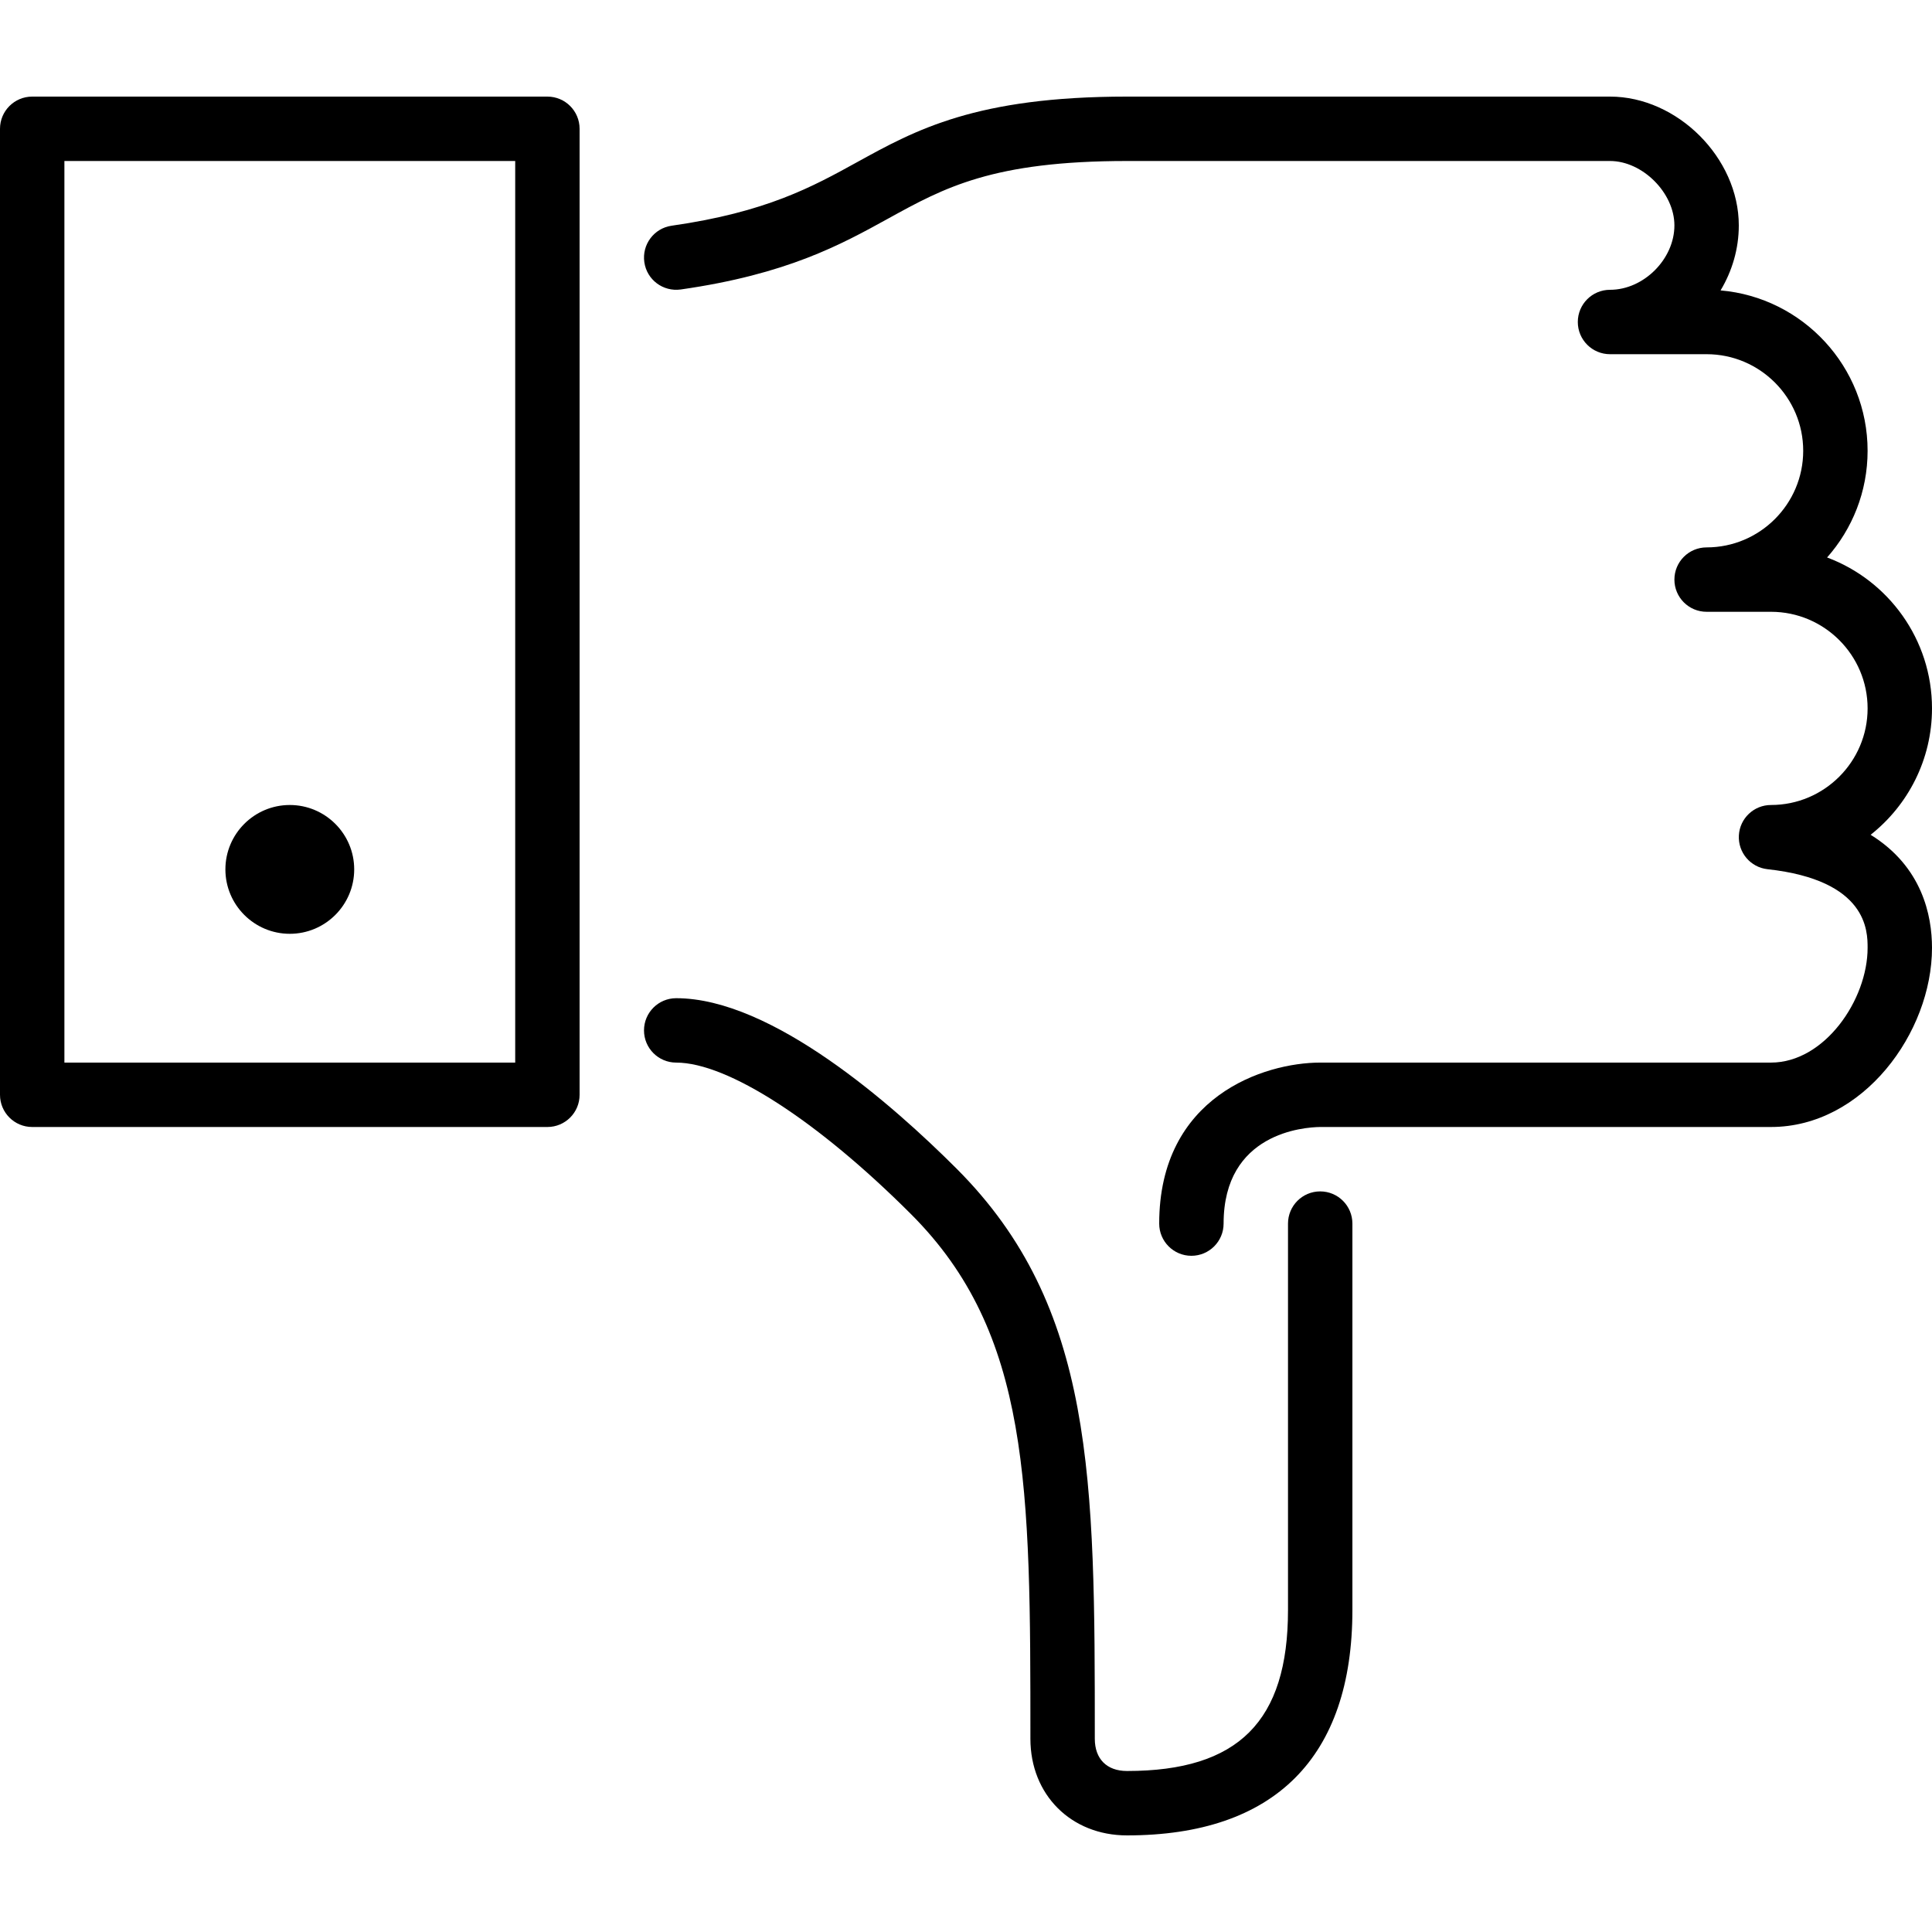
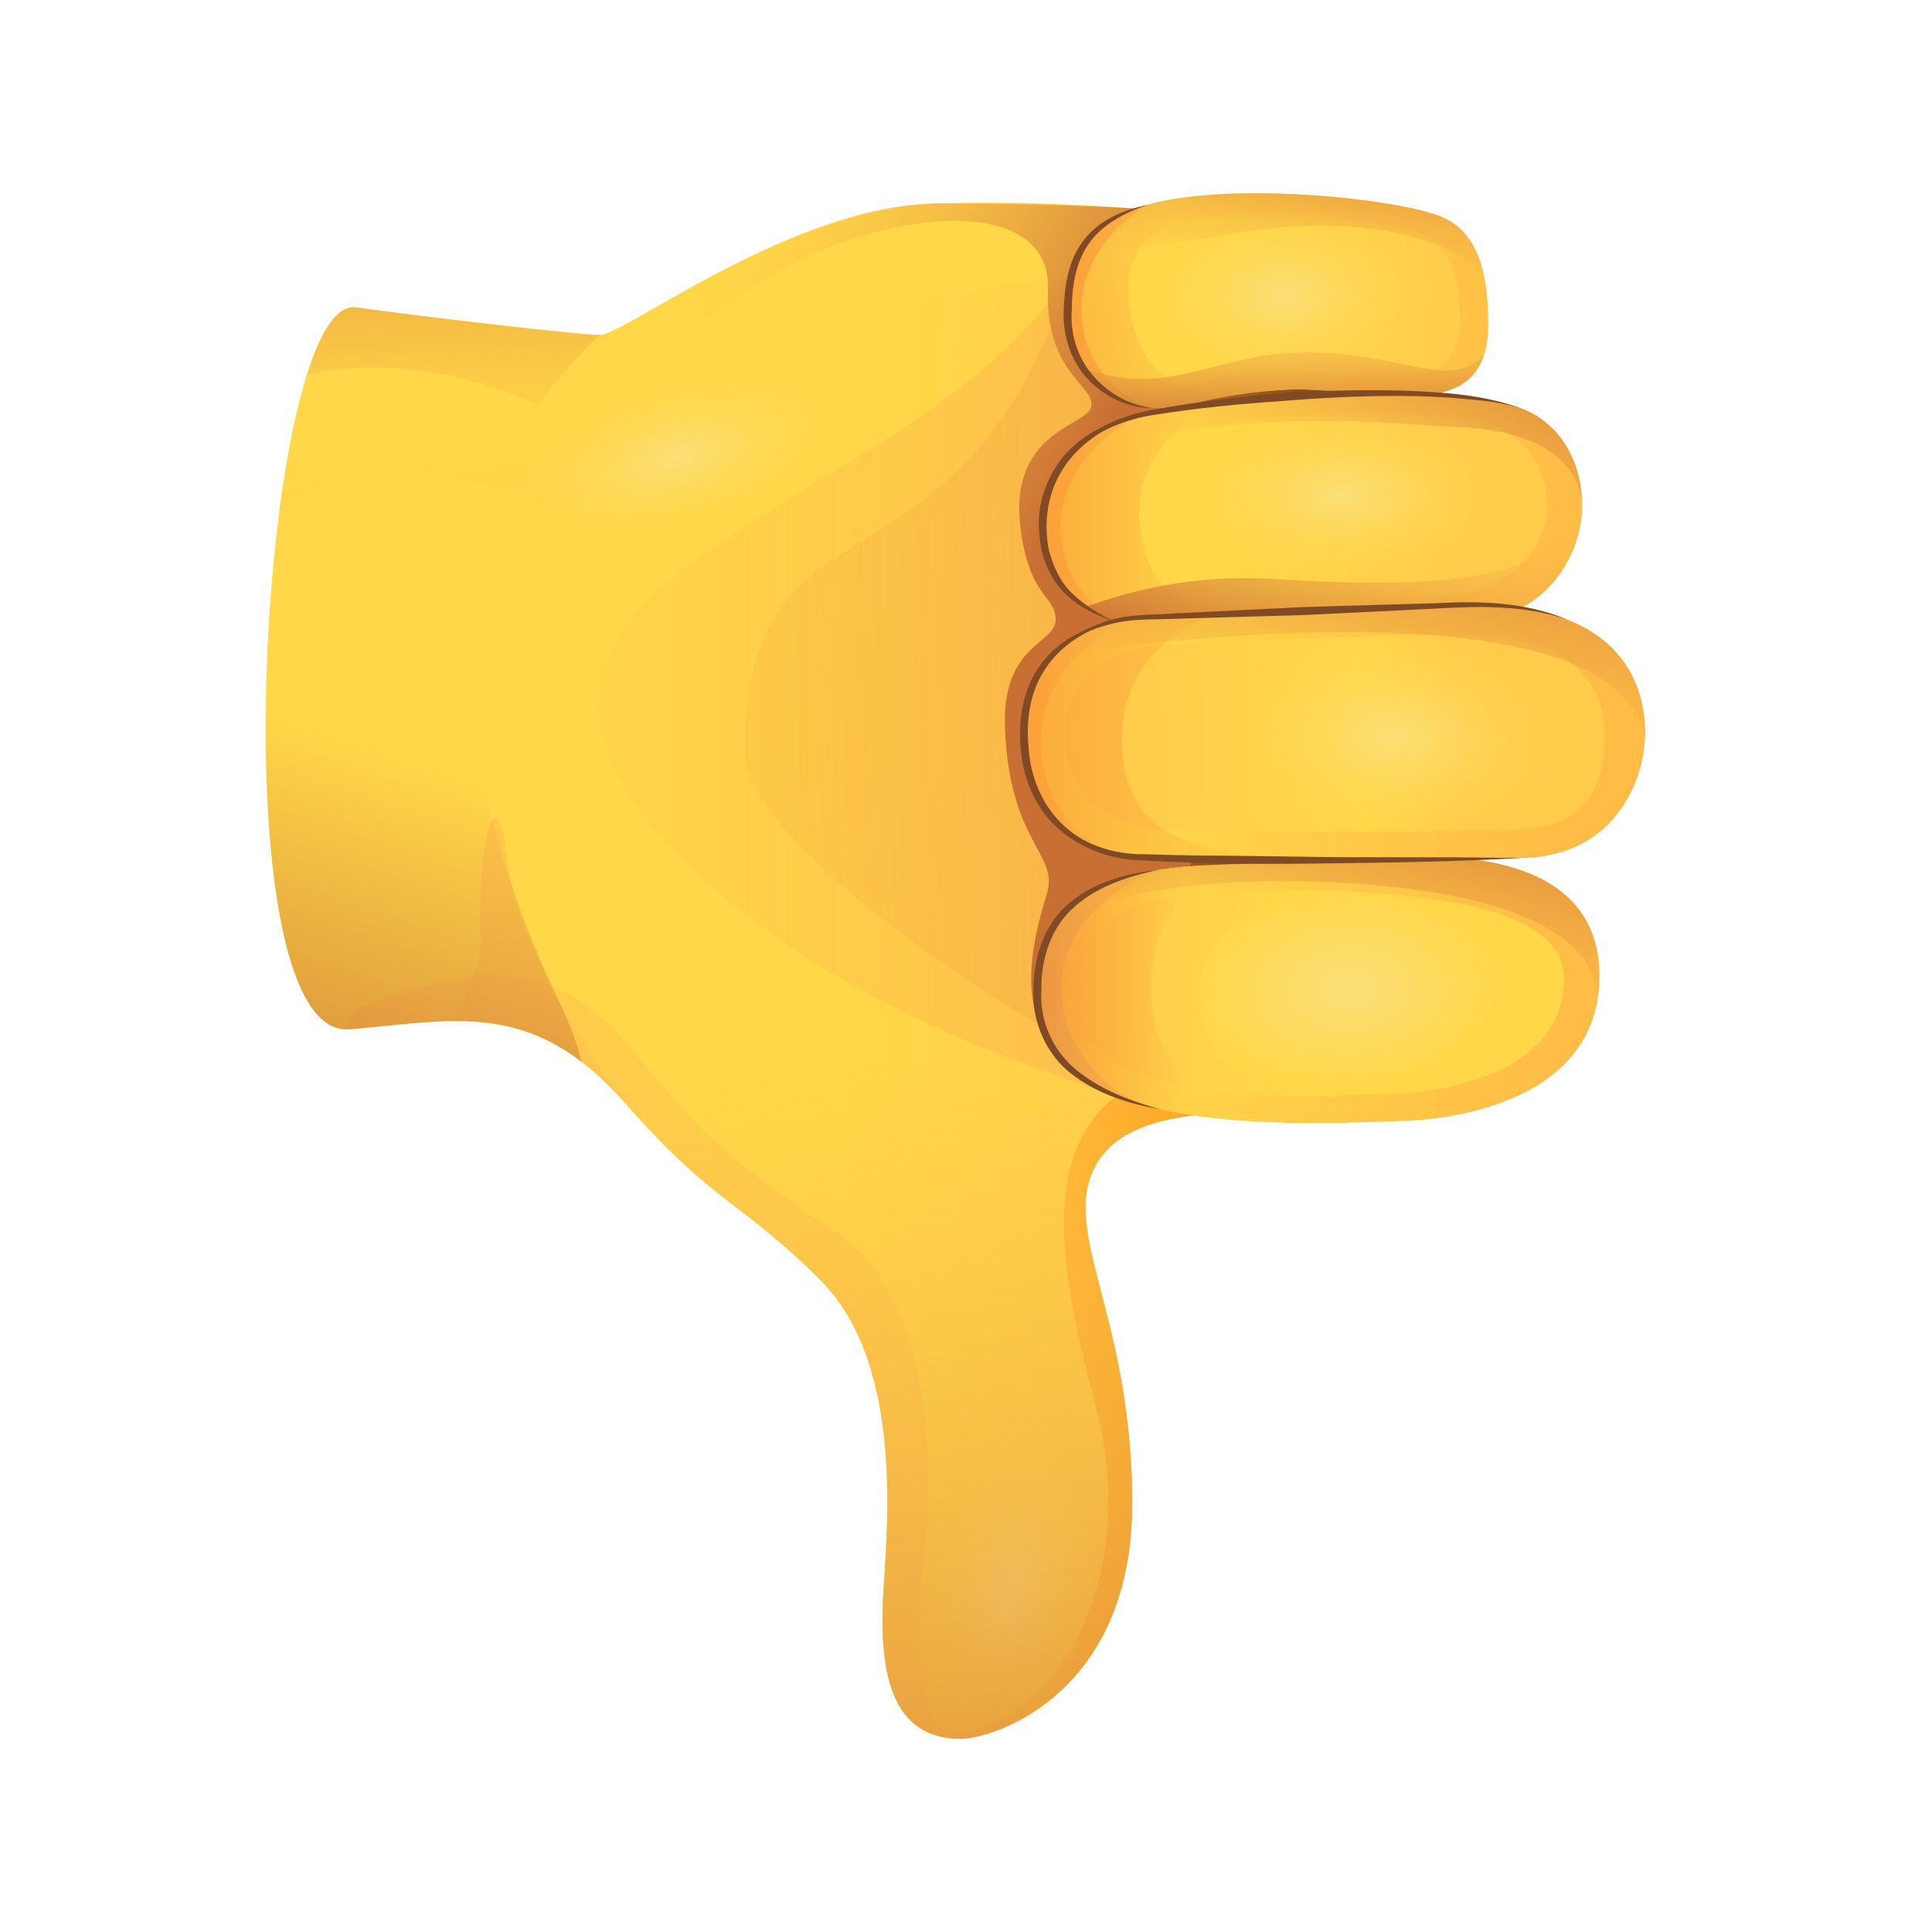
- <svg xmlns="http://www.w3.org/2000/svg" fill="#000000" height="800px" width="800px" version="1.1" id="Layer_1" viewBox="0 0 512 512" xml:space="preserve">
-   <g>
-     <g>
-       <g>
-         <path d="M76.8,247.467c9.412,0,17.067-7.654,17.067-17.067c0-9.412-7.654-17.067-17.067-17.067     c-9.412,0-17.067,7.654-17.067,17.067C59.733,239.812,67.388,247.467,76.8,247.467z" />
-         <path d="M495.736,221.227C505.634,213.41,512,201.301,512,187.733c0-18.295-11.58-33.946-27.802-39.996     c6.673-7.535,10.735-17.434,10.735-28.271c0-22.281-17.169-40.627-38.963-42.505c3.055-5.094,4.83-10.999,4.83-17.229     c0-17.86-16.265-34.133-34.133-34.133h-128c-40.021,0-56.03,8.832-71.526,17.374c-11.827,6.519-24.047,13.261-49.152,16.845     c-4.668,0.666-7.902,4.992-7.236,9.66c0.666,4.659,4.949,7.885,9.66,7.236c28.177-4.028,42.411-11.87,54.963-18.79     c14.848-8.183,27.665-15.258,63.292-15.258h128c8.619,0,17.067,8.456,17.067,17.067c0,8.934-8.132,17.067-17.067,17.067     c-4.719,0-8.533,3.823-8.533,8.533s3.814,8.533,8.533,8.533h25.6c14.114,0,25.6,11.486,25.6,25.6s-11.486,25.6-25.6,25.6     c-4.719,0-8.533,3.823-8.533,8.533c0,4.71,3.814,8.533,8.533,8.533h17.067c14.114,0,25.6,11.486,25.6,25.6     s-11.486,25.6-25.6,25.6c-4.531,0-8.277,3.541-8.516,8.064c-0.247,4.531,3.081,8.457,7.586,8.951     c26.53,2.91,26.53,16.418,26.53,20.847c0,13.773-11.418,30.404-25.6,30.404H349.867c-14.763,0-42.667,8.917-42.667,42.667     c0,4.71,3.814,8.533,8.533,8.533s8.533-3.823,8.533-8.533c0-24.09,21.367-25.549,25.6-25.6h119.467     c24.414,0,42.667-25.054,42.667-47.471C512,242.603,509.397,229.683,495.736,221.227z" />
-         <path d="M349.867,315.733c-4.719,0-8.533,3.823-8.533,8.533v102.4c0,29.508-13.158,42.667-42.667,42.667     c-5.342,0-8.533-3.192-8.533-8.533c0-68.932,0-114.466-36.634-151.1c-16.87-16.87-48.947-45.167-74.3-45.167     c-4.719,0-8.533,3.823-8.533,8.533s3.814,8.533,8.533,8.533c13.611,0,37.461,15.394,62.234,40.166     c31.633,31.633,31.633,72.055,31.633,139.034c0,14.831,10.769,25.6,25.6,25.6c39.074,0,59.733-20.651,59.733-59.733v-102.4     C358.4,319.556,354.586,315.733,349.867,315.733z" />
-         <path d="M145.067,25.6H8.533C3.814,25.6,0,29.423,0,34.133v256c0,4.71,3.814,8.533,8.533,8.533h136.533     c4.719,0,8.533-3.823,8.533-8.533v-256C153.6,29.423,149.786,25.6,145.067,25.6z M136.533,281.6H17.067V42.667h119.467V281.6z" />
-       </g>
-     </g>
-   </g>
+ <svg xmlns="http://www.w3.org/2000/svg" width="800px" height="800px" viewBox="0 0 80 80" fill="none">
+   <path d="M39.793 72C37.315 72 36.373 70.017 36.565 66.175C36.692 63.642 37.545 56.582 33.971 53.004C30.637 49.669 29.667 49.965 25.869 45.659C22.07 41.354 18.907 42.239 14.476 42.62C8.911 43.097 10.807 12.197 14.729 12.732C17.514 13.113 23.844 13.873 24.856 13.873C25.869 13.873 32.812 8.488 38.906 8.424C48.778 8.321 54.223 10.071 54.223 10.071L57.116 16.636L58.084 36.657L53.463 46.29C53.463 46.29 47.261 45.277 45.489 48.063C43.717 50.849 46.882 54.269 46.882 62.247C46.882 70.226 41.058 72 39.793 72Z" fill="url(#paint0_linear)" />
+   <path d="M54.568 10.13L54.192 11.501C53.08 11.619 51.649 11.113 49.694 11.128C40.359 11.2 31.435 13.882 27.606 16.915C25.097 18.901 23.997 21.544 22.225 20.784C20.039 19.846 13.837 18.388 11.555 21.277C12.194 16.334 13.332 12.54 14.73 12.73C17.514 13.111 23.844 13.871 24.856 13.871C25.869 13.871 32.619 8.631 38.908 8.425C47.043 8.16 54.269 9.561 54.269 9.561L54.568 10.13Z" fill="url(#paint1_linear)" />
+   <path d="M18.43 40.668C22.101 39.655 24.433 41.331 26.309 43.612C28.173 45.877 29.79 47.886 34.474 50.925C39.157 53.965 38.556 62.324 38.176 65.11C37.795 67.895 38.048 72 39.793 72C37.315 72 36.373 70.017 36.565 66.175C36.692 63.642 37.545 56.582 33.971 53.004C30.637 49.668 29.667 49.965 25.869 45.659C22.072 41.354 18.907 42.239 14.476 42.62C14.476 41.656 14.759 41.681 18.43 40.668Z" fill="url(#paint2_linear)" />
+   <path d="M45.489 48.064C43.717 50.85 46.882 54.27 46.882 62.248C46.882 70.227 41.06 72 39.793 72C39.46 72 39.164 71.963 38.898 71.892C44.062 71.569 47.172 65.053 45.392 58.334C43.949 52.882 43.229 48.513 45.587 45.948C47.112 44.288 50.145 44.571 53.465 46.291C53.463 46.291 47.261 45.277 45.489 48.064Z" fill="url(#paint3_linear)" />
+   <path d="M45.837 45.22C42.8 44.207 35.127 41.823 29.316 36.551C14.588 23.189 39.733 21.515 44.926 10.089C45.919 7.905 51.721 21.544 51.721 21.544L53.597 24.703L48.175 39.146L45.837 45.22Z" fill="url(#paint4_linear)" />
+   <path d="M46.282 44.064C43.245 43.051 30.835 35.097 30.835 31.169C30.835 19.834 39.429 25.429 44.075 12.054C44.717 10.201 46.989 8.643 46.989 8.643C48.872 10.18 51.721 21.544 51.721 21.544L53.597 24.703L48.175 39.146L46.282 44.064Z" fill="url(#paint5_linear)" />
+   <path d="M53.295 9.322L59.109 15.973L60.39 43.755L45.836 45.222C42.494 43.423 42.108 40.962 43.349 37.012C43.87 35.349 41.749 34.873 41.612 30.031C41.517 26.675 43.714 26.659 43.714 25.661C43.714 24.663 42.62 24.752 42.257 21.862C41.738 17.727 45.199 17.647 45.199 16.763C45.199 15.879 43.277 15.354 43.395 11.983C43.545 7.709 35.611 8.573 30.246 12.462C28.043 14.06 26.12 14.224 24.62 13.862C24.714 13.867 24.794 13.87 24.853 13.87C25.866 13.87 32.667 8.424 38.904 8.424C46.198 8.424 51.243 8.852 53.295 9.322Z" fill="url(#paint6_linear)" />
+   <path d="M54.631 43.389C50.138 43.389 47.669 38.996 49.378 35.621C51.087 32.246 46.213 27.778 46.719 25.578C47.226 23.38 48.112 17.811 48.807 16.89C49.502 15.97 47.668 13.88 47.668 13.88L53.364 13.184L58.68 15.529L58.489 31.61L59.059 41.678L54.631 43.389Z" fill="url(#paint7_linear)" />
+   <path d="M25.869 45.658C23.402 42.861 21.202 42.255 18.749 42.278C19.456 41.136 19.949 39.888 19.898 38.668C19.765 35.469 20.469 31.526 21.007 35.627C21.417 38.751 23.534 42.611 26.081 45.896C26.01 45.818 25.941 45.741 25.869 45.658Z" fill="url(#paint8_linear)" />
+   <path d="M58.035 46.417C52.722 46.62 43.171 46.921 42.958 41.352C42.804 37.314 45.667 35.989 50.094 35.821C54.522 35.652 56.736 35.567 58.569 35.498C60.404 35.428 66.171 35.463 66.227 40.339C66.298 46.431 58.035 46.417 58.035 46.417Z" fill="url(#paint9_linear)" />
+   <path d="M49.297 26.285C47.873 26.327 43.643 25.26 43.248 22.573C42.936 20.459 44.015 17.728 47.695 17.084C52.357 16.267 60.126 15.839 63.029 16.926C64.325 17.411 65.456 18.769 65.516 20.827C65.575 22.886 64.047 25.659 60.726 25.756C57.405 25.851 55.674 25.8 53.781 26.024C51.504 26.293 50.437 26.253 49.297 26.285Z" fill="url(#paint10_linear)" />
+   <path d="M47.815 16.893C46.201 16.893 44.206 15.469 44.206 13.094C44.206 10.72 44.823 8.962 48.289 8.298C51.755 7.633 57.308 8.203 59.396 8.867C61.024 9.386 61.627 10.909 61.627 13.426C61.627 15.943 60.06 16.382 58.351 16.382C56.642 16.382 54.568 16.071 53.384 16.132C50.078 16.308 49.429 16.893 47.815 16.893Z" fill="url(#paint11_linear)" />
+   <path d="M57.583 45.292C52.943 45.468 44.602 45.737 44.435 41.335C44.314 38.142 46.818 37.086 50.684 36.939C54.55 36.791 64.721 36.606 64.755 40.46C64.798 45.276 57.583 45.292 57.583 45.292Z" fill="url(#paint12_linear)" />
+   <path d="M49.725 25.151C48.485 25.187 45.015 24.892 44.682 22.324C44.456 20.587 45.357 18.355 48.562 17.822C52.623 17.147 59.385 16.785 61.912 17.67C63.039 18.066 64.023 19.176 64.07 20.863C64.119 22.55 62.565 24.617 59.675 24.702C56.783 24.785 55.246 24.518 53.597 24.705C51.616 24.926 50.716 25.122 49.725 25.151Z" fill="url(#paint13_linear)" />
+   <path d="M48.504 16.027C47.107 16.027 45.383 14.881 45.383 12.968C45.383 11.056 45.917 9.64 48.915 9.106C51.912 8.572 56.716 9.03 58.523 9.565C59.93 9.983 60.453 11.209 60.453 13.237C60.453 15.263 59.098 15.617 57.619 15.617C56.14 15.617 54.347 15.366 53.322 15.416C50.461 15.556 49.9 16.027 48.504 16.027Z" fill="url(#paint14_linear)" />
+   <path d="M47.654 41.334C47.769 44.367 50.186 45.821 53.241 46.49C48.365 46.376 43.116 45.465 42.958 41.353C42.804 37.314 45.667 35.99 50.094 35.821C50.582 35.802 51.041 35.784 51.477 35.769C48.99 36.496 47.532 38.135 47.654 41.334Z" fill="url(#paint15_linear)" />
+   <path d="M48.069 45.94C45.233 45.32 43.057 43.978 42.958 41.352C42.83 37.995 44.789 36.514 47.997 36.012C41.489 38.612 43.824 45.013 48.069 45.94Z" fill="url(#paint16_linear)" />
+   <path d="M35.646 15.75C35.141 13.939 31.619 13.339 27.78 14.41C23.942 15.482 21.241 17.818 21.745 19.629C22.25 21.44 25.772 22.04 29.611 20.969C33.449 19.898 36.151 17.563 35.646 15.75Z" fill="url(#paint17_radial)" />
+   <path d="M62.015 40.519C61.978 38.189 58.864 37.084 55.456 36.876C52.67 36.708 49.578 38.68 49.657 40.956C49.737 43.232 50.142 45.249 55.932 45.048C59.344 44.93 62.05 42.797 62.015 40.519Z" fill="url(#paint18_radial)" />
+   <path d="M62.634 20.037C62.616 16.811 59.069 17.429 55.662 17.205C51.342 16.919 48.477 18.266 48.476 20.543C48.473 22.821 50.116 24.48 55.91 24.49C59.322 24.496 62.659 24.183 62.634 20.037Z" fill="url(#paint19_radial)" />
+   <path d="M59.511 11.903C59.494 9.153 56.273 8.778 53.219 8.777C50.167 8.774 46.853 10.393 46.851 12.335C46.85 14.277 48.318 15.692 53.499 15.699C56.55 15.704 59.532 15.437 59.511 11.903Z" fill="url(#paint20_radial)" />
+   <path d="M47.209 21.92C47.694 25.593 50.51 25.378 53.74 25.759C50.022 26.037 48.462 26.077 48.462 26.077C48.115 26.111 47.727 26.112 47.324 26.071C46.117 25.805 44.748 25.256 43.935 24.224C43.659 23.831 43.435 23.368 43.288 22.818C43.272 22.738 43.257 22.657 43.248 22.574C42.985 20.453 44.015 17.73 47.695 17.085C48.226 16.992 48.8 16.904 49.398 16.823C49.685 16.786 49.998 16.748 50.334 16.705C50.424 16.694 50.515 16.683 50.607 16.672C48.577 17.632 46.853 19.22 47.209 21.92Z" fill="url(#paint21_linear)" />
+   <path d="M48.109 26.1C47.859 26.107 47.594 26.098 47.322 26.071C46.104 25.802 44.723 25.245 43.915 24.197C43.648 23.81 43.433 23.352 43.289 22.817C43.274 22.737 43.263 22.657 43.249 22.574C42.876 20.485 43.91 18.023 47.126 17.208C41.64 20.235 43.979 26.097 48.109 26.1Z" fill="url(#paint22_linear)" />
+   <path d="M51.302 16.334C49.68 16.572 49.014 16.895 47.815 16.895C46.201 16.895 44.206 15.471 44.206 13.097C44.206 12.234 44.289 11.454 44.558 10.777C44.831 10.219 45.228 9.695 45.773 9.253C46.371 8.836 47.184 8.512 48.287 8.3C49.028 8.157 49.866 8.073 50.743 8.031C49.05 9.015 46.181 9.545 46.782 12.839C47.448 16.476 49.619 15.985 51.302 16.334Z" fill="url(#paint23_linear)" />
+   <path d="M47.743 16.892C46.143 16.851 44.206 15.434 44.206 13.095C44.206 10.92 44.727 9.262 47.479 8.488C43.182 11.251 44.561 15.913 47.743 16.892Z" fill="url(#paint24_linear)" />
+   <path d="M66.228 40.34C66.234 40.886 66.172 41.382 66.057 41.835C66.485 39.931 64.79 38.04 60.297 37.122C57.319 36.515 49.41 35.755 43.938 37.928C45.119 36.501 47.293 35.93 50.094 35.822C54.522 35.654 56.736 35.569 58.569 35.5C60.404 35.428 66.171 35.463 66.228 40.34Z" fill="url(#paint25_linear)" />
+   <path d="M65.516 20.958C65.509 23.003 63.977 25.663 60.724 25.756C57.403 25.851 55.672 25.801 53.779 26.025C51.504 26.293 50.435 26.253 49.297 26.286C48.436 26.31 46.313 26.051 44.869 25.153C46.492 24.59 49.137 23.742 52.859 23.98C61.777 24.554 64.314 23.475 65.516 20.958Z" fill="url(#paint26_linear)" />
+   <path d="M47.385 35.499C45.487 35.538 42.473 34.42 42.395 30.477C42.316 26.534 45.764 25.596 47.282 25.566C48.801 25.535 54.111 25.173 60.66 25.042C67.209 24.912 68.087 28.428 68.124 30.27C68.16 32.114 66.993 35.446 63.053 35.526C51.662 35.754 47.385 35.499 47.385 35.499Z" fill="url(#paint27_linear)" />
+   <path d="M48.404 34.356C46.753 34.388 44.136 33.532 44.076 30.491C44.016 27.45 47.014 26.718 48.333 26.692C49.654 26.666 54.27 26.376 59.964 26.262C65.657 26.149 66.413 28.859 66.441 30.282C66.468 31.703 66.273 34.276 62.848 34.345C52.947 34.542 48.404 34.356 48.404 34.356Z" fill="url(#paint28_linear)" />
+   <path d="M46.468 30.858C46.658 34.906 49.482 34.916 52.67 35.616C48.942 35.593 47.385 35.501 47.385 35.501C45.487 35.539 42.473 34.422 42.395 30.479C42.316 26.536 45.764 25.598 47.282 25.567C47.83 25.556 48.872 25.503 50.283 25.432C48.178 26.299 46.328 27.88 46.468 30.858Z" fill="url(#paint29_linear)" />
+   <path d="M64.787 30.439C64.919 27.216 61.34 26.609 57.929 26.447C54.519 26.284 50.728 28.008 50.619 30.282C50.51 32.557 52.074 34.292 57.86 34.572C61.272 34.737 64.618 34.58 64.787 30.439Z" fill="url(#paint30_radial)" />
+   <path d="M47.029 35.494C45.133 35.392 42.467 34.183 42.393 30.479C42.318 26.731 45.429 25.698 47.041 25.58C40.802 28.098 42.847 35.122 47.029 35.494Z" fill="url(#paint31_linear)" />
+   <path d="M68.113 30.669C67.291 24.837 51.877 25.905 43.548 27.158C44.673 25.953 46.345 25.587 47.282 25.567C48.801 25.537 54.111 25.174 60.66 25.044C67.209 24.914 68.087 28.43 68.124 30.272C68.125 30.398 68.122 30.531 68.113 30.669Z" fill="url(#paint32_linear)" />
+   <path d="M60.392 17.681C57.406 17.549 49.507 16.566 43.748 19.653C44.391 18.459 45.635 17.444 47.695 17.084C52.357 16.267 60.126 15.839 63.029 16.926C64.325 17.411 65.456 18.769 65.516 20.827C65.324 19.038 63.62 17.823 60.392 17.681Z" fill="url(#paint33_linear)" />
+   <path d="M61.398 11.199C59.442 9.71 56.061 8.83 51.182 9.655C48.169 10.164 46.104 10.338 44.746 10.375C45.289 9.392 46.337 8.671 48.289 8.296C51.754 7.632 57.308 8.201 59.396 8.866C60.468 9.21 61.094 9.989 61.398 11.199Z" fill="url(#paint34_linear)" />
+   <path d="M44.848 15.231C48.462 16.548 50.234 14.594 54.102 14.594C58.118 14.594 60.032 16.217 61.459 14.674C61.011 16.097 59.729 16.384 58.353 16.384C56.644 16.384 54.569 16.072 53.384 16.134C50.076 16.307 49.429 16.893 47.815 16.893C46.77 16.893 45.567 16.297 44.848 15.231Z" fill="url(#paint35_linear)" />
+   <path d="M14.729 12.73C17.514 13.111 23.844 13.871 24.856 13.871C15.676 20.436 19.758 34.399 23.146 41.461C23.621 42.453 23.914 43.266 24.072 43.957C21.018 41.627 18.192 42.299 14.476 42.618C8.911 43.096 10.807 12.195 14.729 12.73Z" fill="url(#paint36_linear)" />
+   <path d="M24.856 13.87C24.069 14.54 23.12 15.67 22.265 16.761C22.265 16.761 17.657 14.402 12.715 15.512C13.284 13.707 13.969 12.626 14.729 12.731C17.514 13.11 23.844 13.87 24.856 13.87Z" fill="url(#paint37_linear)" />
+   <path d="M42.746 60.386C40.942 59.996 39.48 62.488 38.654 65.397C37.979 67.776 38.897 70.805 40.669 71.147C42.441 71.489 44.076 71.504 45.053 66.462C45.627 63.491 44.509 60.766 42.746 60.386Z" fill="url(#paint38_radial)" />
+   <path d="M53.463 46.292C53.463 46.292 47.261 45.279 45.489 48.065C43.717 50.851 46.882 54.271 46.882 62.249C46.882 70.228 41.058 72 39.793 72C37.315 72 36.373 70.017 36.565 66.175C36.692 63.643 37.545 56.582 33.971 53.004C30.637 49.669 29.667 49.965 25.869 45.66C22.07 41.354 49.41 44.459 53.463 46.292Z" fill="url(#paint39_linear)" />
+   <path d="M47.742 16.892C46.741 16.912 45.737 16.447 45.042 15.692C44.326 14.943 44.002 13.862 44.045 12.846C44.078 11.853 44.228 10.772 44.878 9.94C45.52 9.101 46.521 8.705 47.48 8.488C46.552 8.823 45.633 9.297 45.084 10.092C44.53 10.881 44.384 11.879 44.378 12.852C44.315 13.821 44.608 14.784 45.234 15.523C45.851 16.255 46.75 16.788 47.742 16.892Z" fill="#804B24" />
+   <path d="M46.15 25.725C45.477 25.507 44.803 25.208 44.257 24.72C43.685 24.249 43.338 23.55 43.143 22.854L43.14 22.843C43.019 22.215 42.959 21.543 43.09 20.899C43.218 20.256 43.485 19.642 43.87 19.114C44.65 18.045 45.891 17.445 47.123 17.206C45.925 17.596 44.8 18.264 44.105 19.282C43.395 20.289 43.192 21.576 43.432 22.784L43.429 22.774C43.614 23.437 43.886 24.091 44.394 24.568C44.894 25.053 45.497 25.441 46.15 25.725Z" fill="#804B24" />
+   <path d="M47.029 35.494C45.846 35.481 44.628 35.075 43.734 34.233C42.827 33.4 42.358 32.175 42.26 30.975C42.16 29.781 42.358 28.485 43.106 27.498C43.84 26.502 44.992 25.93 46.153 25.718C45.021 26.049 43.962 26.691 43.315 27.647C42.658 28.599 42.473 29.799 42.591 30.947C42.661 32.1 43.1 33.231 43.912 34.052C44.72 34.872 45.856 35.36 47.029 35.494Z" fill="#804B24" />
+   <path d="M48.069 45.94C46.788 45.714 45.489 45.326 44.418 44.505C43.327 43.704 42.723 42.301 42.792 40.961C42.795 39.641 43.249 38.216 44.322 37.357C45.369 36.486 46.709 36.163 47.996 36.012C46.727 36.282 45.441 36.697 44.489 37.55C43.521 38.394 43.106 39.693 43.122 40.965C43.037 42.247 43.579 43.498 44.576 44.308C45.567 45.122 46.815 45.598 48.069 45.94Z" fill="#804B24" />
+   <path d="M43.748 19.653C44.127 18.895 44.73 18.244 45.46 17.79C46.195 17.341 47.034 17.082 47.875 16.944C49.547 16.648 51.231 16.434 52.923 16.288C54.617 16.178 56.316 16.13 58.012 16.173C59.7 16.233 61.432 16.328 63.029 16.929C62.222 16.663 61.375 16.577 60.536 16.509C59.697 16.427 58.851 16.405 58.008 16.394C56.319 16.388 54.629 16.476 52.947 16.619C51.261 16.726 49.579 16.902 47.91 17.16C46.272 17.383 44.611 18.157 43.748 19.653Z" fill="#804B24" />
+   <path d="M43.548 27.156C44.156 26.473 44.977 25.989 45.854 25.713C46.742 25.423 47.684 25.466 48.583 25.404L54.04 25.134L59.5 24.976C61.303 24.876 63.204 24.935 64.893 25.656C63.158 25.061 61.315 25.087 59.505 25.197L54.048 25.466L48.588 25.624C47.675 25.665 46.765 25.608 45.9 25.868C45.027 26.087 44.194 26.511 43.548 27.156Z" fill="#804B24" />
+   <path d="M63.053 35.527C60.444 35.67 57.831 35.719 55.219 35.748C52.605 35.79 49.993 35.788 47.378 35.63H47.388C46.037 35.627 44.664 35.141 43.713 34.164C43.236 33.684 42.884 33.087 42.679 32.448C42.476 31.808 42.404 31.141 42.395 30.479C42.455 31.799 42.9 33.124 43.843 34.034C44.768 34.952 46.1 35.391 47.382 35.371H47.393C48.692 35.421 49.999 35.429 51.303 35.438L55.219 35.492L59.135 35.5C60.441 35.486 61.746 35.523 63.053 35.527Z" fill="#804B24" />
+   <defs>
+     <linearGradient id="paint0_linear" x1="53.668" y1="40.738" x2="34.626" y2="39.973" gradientUnits="userSpaceOnUse">
+       <stop offset="0.001" stop-color="#FFCB4B" />
+       <stop offset="1" stop-color="#FFD748" />
+     </linearGradient>
+     <linearGradient id="paint1_linear" x1="34.468" y1="30.822" x2="33.138" y2="16.527" gradientUnits="userSpaceOnUse">
+       <stop offset="0.001" stop-color="#FFCB4B" />
+       <stop offset="1" stop-color="#FFD748" />
+     </linearGradient>
+     <linearGradient id="paint2_linear" x1="30.673" y1="52.029" x2="45.018" y2="31.519" gradientUnits="userSpaceOnUse">
+       <stop offset="0.001" stop-color="#FFCB4B" />
+       <stop offset="1" stop-color="#FFD748" />
+     </linearGradient>
+     <linearGradient id="paint3_linear" x1="20.292" y1="60.2" x2="57.032" y2="57.449" gradientUnits="userSpaceOnUse">
+       <stop offset="0.312" stop-color="#FFBC47" stop-opacity="0" />
+       <stop offset="1" stop-color="#FF8900" />
+     </linearGradient>
+     <linearGradient id="paint4_linear" x1="19.593" y1="27.535" x2="67.839" y2="27.535" gradientUnits="userSpaceOnUse">
+       <stop stop-color="#FFBC47" stop-opacity="0" />
+       <stop offset="1" stop-color="#FFA754" />
+     </linearGradient>
+     <linearGradient id="paint5_linear" x1="11.813" y1="27.462" x2="107.129" y2="24.426" gradientUnits="userSpaceOnUse">
+       <stop stop-color="#FFBC47" stop-opacity="0" />
+       <stop offset="1" stop-color="#C86F34" />
+     </linearGradient>
+     <linearGradient id="paint6_linear" x1="26.958" y1="15.007" x2="42.721" y2="23.548" gradientUnits="userSpaceOnUse">
+       <stop stop-color="#FFBC47" stop-opacity="0" />
+       <stop offset="1" stop-color="#C86F34" />
+     </linearGradient>
+     <linearGradient id="paint7_linear" x1="45.015" y1="27.134" x2="58.16" y2="28.86" gradientUnits="userSpaceOnUse">
+       <stop stop-color="#643800" stop-opacity="0" />
+       <stop offset="1" stop-color="#643800" />
+     </linearGradient>
+     <linearGradient id="paint8_linear" x1="21.687" y1="56.153" x2="24.538" y2="8.946" gradientUnits="userSpaceOnUse">
+       <stop stop-color="#FFBC47" stop-opacity="0" />
+       <stop offset="1" stop-color="#FFA754" />
+     </linearGradient>
+     <linearGradient id="paint9_linear" x1="65.328" y1="40.992" x2="46.675" y2="40.992" gradientUnits="userSpaceOnUse">
+       <stop offset="0.001" stop-color="#FFBC47" />
+       <stop offset="1" stop-color="#FFD748" />
+     </linearGradient>
+     <linearGradient id="paint10_linear" x1="65.328" y1="21.28" x2="46.665" y2="21.28" gradientUnits="userSpaceOnUse">
+       <stop offset="0.001" stop-color="#FFBC47" />
+       <stop offset="1" stop-color="#FFD748" />
+     </linearGradient>
+     <linearGradient id="paint11_linear" x1="65.328" y1="12.446" x2="46.676" y2="12.446" gradientUnits="userSpaceOnUse">
+       <stop offset="0.001" stop-color="#FFBC47" />
+       <stop offset="1" stop-color="#FFD748" />
+     </linearGradient>
+     <linearGradient id="paint12_linear" x1="44.161" y1="40.899" x2="53.876" y2="41.121" gradientUnits="userSpaceOnUse">
+       <stop offset="0.001" stop-color="#FFCB4B" />
+       <stop offset="1" stop-color="#FFD748" />
+     </linearGradient>
+     <linearGradient id="paint13_linear" x1="61.15" y1="21.148" x2="51.247" y2="21.148" gradientUnits="userSpaceOnUse">
+       <stop offset="0.001" stop-color="#FFCB4B" />
+       <stop offset="1" stop-color="#FFD748" />
+     </linearGradient>
+     <linearGradient id="paint14_linear" x1="61.151" y1="12.446" x2="51.248" y2="12.445" gradientUnits="userSpaceOnUse">
+       <stop offset="0.001" stop-color="#FFCB4B" />
+       <stop offset="1" stop-color="#FFD748" />
+     </linearGradient>
+     <linearGradient id="paint15_linear" x1="49.062" y1="41.128" x2="43.778" y2="41.128" gradientUnits="userSpaceOnUse">
+       <stop offset="0.001" stop-color="#FBA23B" stop-opacity="0" />
+       <stop offset="1" stop-color="#FBA23B" />
+     </linearGradient>
+     <linearGradient id="paint16_linear" x1="48.112" y1="40.976" x2="42.036" y2="40.975" gradientUnits="userSpaceOnUse">
+       <stop offset="0.001" stop-color="#FFBC47" />
+       <stop offset="1" stop-color="#E89043" />
+     </linearGradient>
+     <radialGradient id="paint17_radial" cx="0" cy="0" r="1" gradientUnits="userSpaceOnUse" gradientTransform="translate(28.0049 18.932) rotate(-15.5933) scale(7.41793 3.44458)">
+       <stop stop-color="#FBE07A" />
+       <stop offset="1" stop-color="#FFD748" stop-opacity="0" />
+     </radialGradient>
+     <radialGradient id="paint18_radial" cx="0" cy="0" r="1" gradientUnits="userSpaceOnUse" gradientTransform="translate(55.8453 40.9465) rotate(-2.02716) scale(6.34702 4.16575)">
+       <stop stop-color="#FBE07A" />
+       <stop offset="1" stop-color="#FFD748" />
+     </radialGradient>
+     <radialGradient id="paint19_radial" cx="0" cy="0" r="1" gradientUnits="userSpaceOnUse" gradientTransform="translate(55.5383 20.494) rotate(0.0544049) scale(6.81628 3.6745)">
+       <stop stop-color="#FBE07A" />
+       <stop offset="1" stop-color="#FFD748" stop-opacity="0" />
+     </radialGradient>
+     <radialGradient id="paint20_radial" cx="0" cy="0" r="1" gradientUnits="userSpaceOnUse" gradientTransform="translate(53.1803 12.2328) rotate(0.0539593) scale(6.24088 3.90599)">
+       <stop stop-color="#FBE07A" />
+       <stop offset="1" stop-color="#FFD748" stop-opacity="0" />
+     </radialGradient>
+     <linearGradient id="paint21_linear" x1="49.695" y1="21.386" x2="42.037" y2="21.386" gradientUnits="userSpaceOnUse">
+       <stop offset="0.001" stop-color="#FBA23B" stop-opacity="0" />
+       <stop offset="1" stop-color="#FBA23B" />
+     </linearGradient>
+     <linearGradient id="paint22_linear" x1="48.067" y1="21.654" x2="43.942" y2="21.653" gradientUnits="userSpaceOnUse">
+       <stop offset="0.001" stop-color="#FFBC47" />
+       <stop offset="1" stop-color="#FBA23B" />
+     </linearGradient>
+     <linearGradient id="paint23_linear" x1="49.42" y1="12.396" x2="40.464" y2="14.041" gradientUnits="userSpaceOnUse">
+       <stop offset="0.001" stop-color="#FBA23B" stop-opacity="0" />
+       <stop offset="1" stop-color="#FBA23B" />
+     </linearGradient>
+     <linearGradient id="paint24_linear" x1="48.494" y1="12.688" x2="44.708" y2="12.688" gradientUnits="userSpaceOnUse">
+       <stop offset="0.001" stop-color="#FFBC47" />
+       <stop offset="1" stop-color="#FBA23B" />
+     </linearGradient>
+     <linearGradient id="paint25_linear" x1="54.528" y1="42.167" x2="56.935" y2="30.516" gradientUnits="userSpaceOnUse">
+       <stop stop-color="#FFBC47" stop-opacity="0" />
+       <stop offset="1" stop-color="#C86F34" />
+     </linearGradient>
+     <linearGradient id="paint26_linear" x1="56.357" y1="19.148" x2="53.73" y2="28.624" gradientUnits="userSpaceOnUse">
+       <stop stop-color="#FFBC47" stop-opacity="0" />
+       <stop offset="1" stop-color="#C86F34" />
+     </linearGradient>
+     <linearGradient id="paint27_linear" x1="65.328" y1="30.329" x2="46.676" y2="30.329" gradientUnits="userSpaceOnUse">
+       <stop offset="0.001" stop-color="#FFBC47" />
+       <stop offset="1" stop-color="#FFD748" />
+     </linearGradient>
+     <linearGradient id="paint28_linear" x1="45.923" y1="30.849" x2="60.211" y2="30.328" gradientUnits="userSpaceOnUse">
+       <stop offset="0.001" stop-color="#FFCB4B" />
+       <stop offset="0.738" stop-color="#FFD748" />
+       <stop offset="1" stop-color="#FFCB4B" />
+     </linearGradient>
+     <linearGradient id="paint29_linear" x1="51.499" y1="30.522" x2="40.824" y2="30.522" gradientUnits="userSpaceOnUse">
+       <stop offset="0.001" stop-color="#FBA23B" stop-opacity="0" />
+       <stop offset="1" stop-color="#FBA23B" />
+     </linearGradient>
+     <radialGradient id="paint30_radial" cx="0" cy="0" r="1" gradientUnits="userSpaceOnUse" gradientTransform="translate(57.6969 30.5013) rotate(2.73604) scale(6.97946 4.5811)">
+       <stop stop-color="#FBE07A" />
+       <stop offset="1" stop-color="#FFD748" stop-opacity="0" />
+     </radialGradient>
+     <linearGradient id="paint31_linear" x1="46.537" y1="30.535" x2="43.166" y2="30.535" gradientUnits="userSpaceOnUse">
+       <stop offset="0.001" stop-color="#FFBC47" />
+       <stop offset="1" stop-color="#FBA23B" />
+     </linearGradient>
+     <linearGradient id="paint32_linear" x1="55.413" y1="31.563" x2="57.441" y2="18.677" gradientUnits="userSpaceOnUse">
+       <stop stop-color="#FFBC47" stop-opacity="0" />
+       <stop offset="1" stop-color="#C86F34" />
+     </linearGradient>
+     <linearGradient id="paint33_linear" x1="54.008" y1="21.594" x2="59.203" y2="10.324" gradientUnits="userSpaceOnUse">
+       <stop stop-color="#FFBC47" stop-opacity="0" />
+       <stop offset="1" stop-color="#C86F34" />
+     </linearGradient>
+     <linearGradient id="paint34_linear" x1="52.974" y1="11.707" x2="53.734" y2="4.583" gradientUnits="userSpaceOnUse">
+       <stop stop-color="#FFBC47" stop-opacity="0" />
+       <stop offset="1" stop-color="#C86F34" />
+     </linearGradient>
+     <linearGradient id="paint35_linear" x1="53.153" y1="12.788" x2="53.153" y2="17.941" gradientUnits="userSpaceOnUse">
+       <stop stop-color="#FFBC47" stop-opacity="0" />
+       <stop offset="1" stop-color="#C86F34" />
+     </linearGradient>
+     <linearGradient id="paint36_linear" x1="17.751" y1="31.694" x2="11.099" y2="51.971" gradientUnits="userSpaceOnUse">
+       <stop stop-color="#C86F34" stop-opacity="0" />
+       <stop offset="1" stop-color="#C86F34" />
+     </linearGradient>
+     <linearGradient id="paint37_linear" x1="18.908" y1="19.389" x2="18.528" y2="4.857" gradientUnits="userSpaceOnUse">
+       <stop stop-color="#FFBC47" stop-opacity="0" />
+       <stop offset="1" stop-color="#C86F34" />
+     </linearGradient>
+     <radialGradient id="paint38_radial" cx="0" cy="0" r="1" gradientUnits="userSpaceOnUse" gradientTransform="translate(41.877 65.7972) rotate(-79.0714) scale(6.69225 3.92587)">
+       <stop stop-color="#FBE07A" />
+       <stop offset="1" stop-color="#FFD748" stop-opacity="0" />
+     </radialGradient>
+     <linearGradient id="paint39_linear" x1="39.249" y1="43.479" x2="44.127" y2="87.583" gradientUnits="userSpaceOnUse">
+       <stop stop-color="#FFBC47" stop-opacity="0" />
+       <stop offset="1" stop-color="#C86F34" />
+     </linearGradient>
+   </defs>
</svg>
